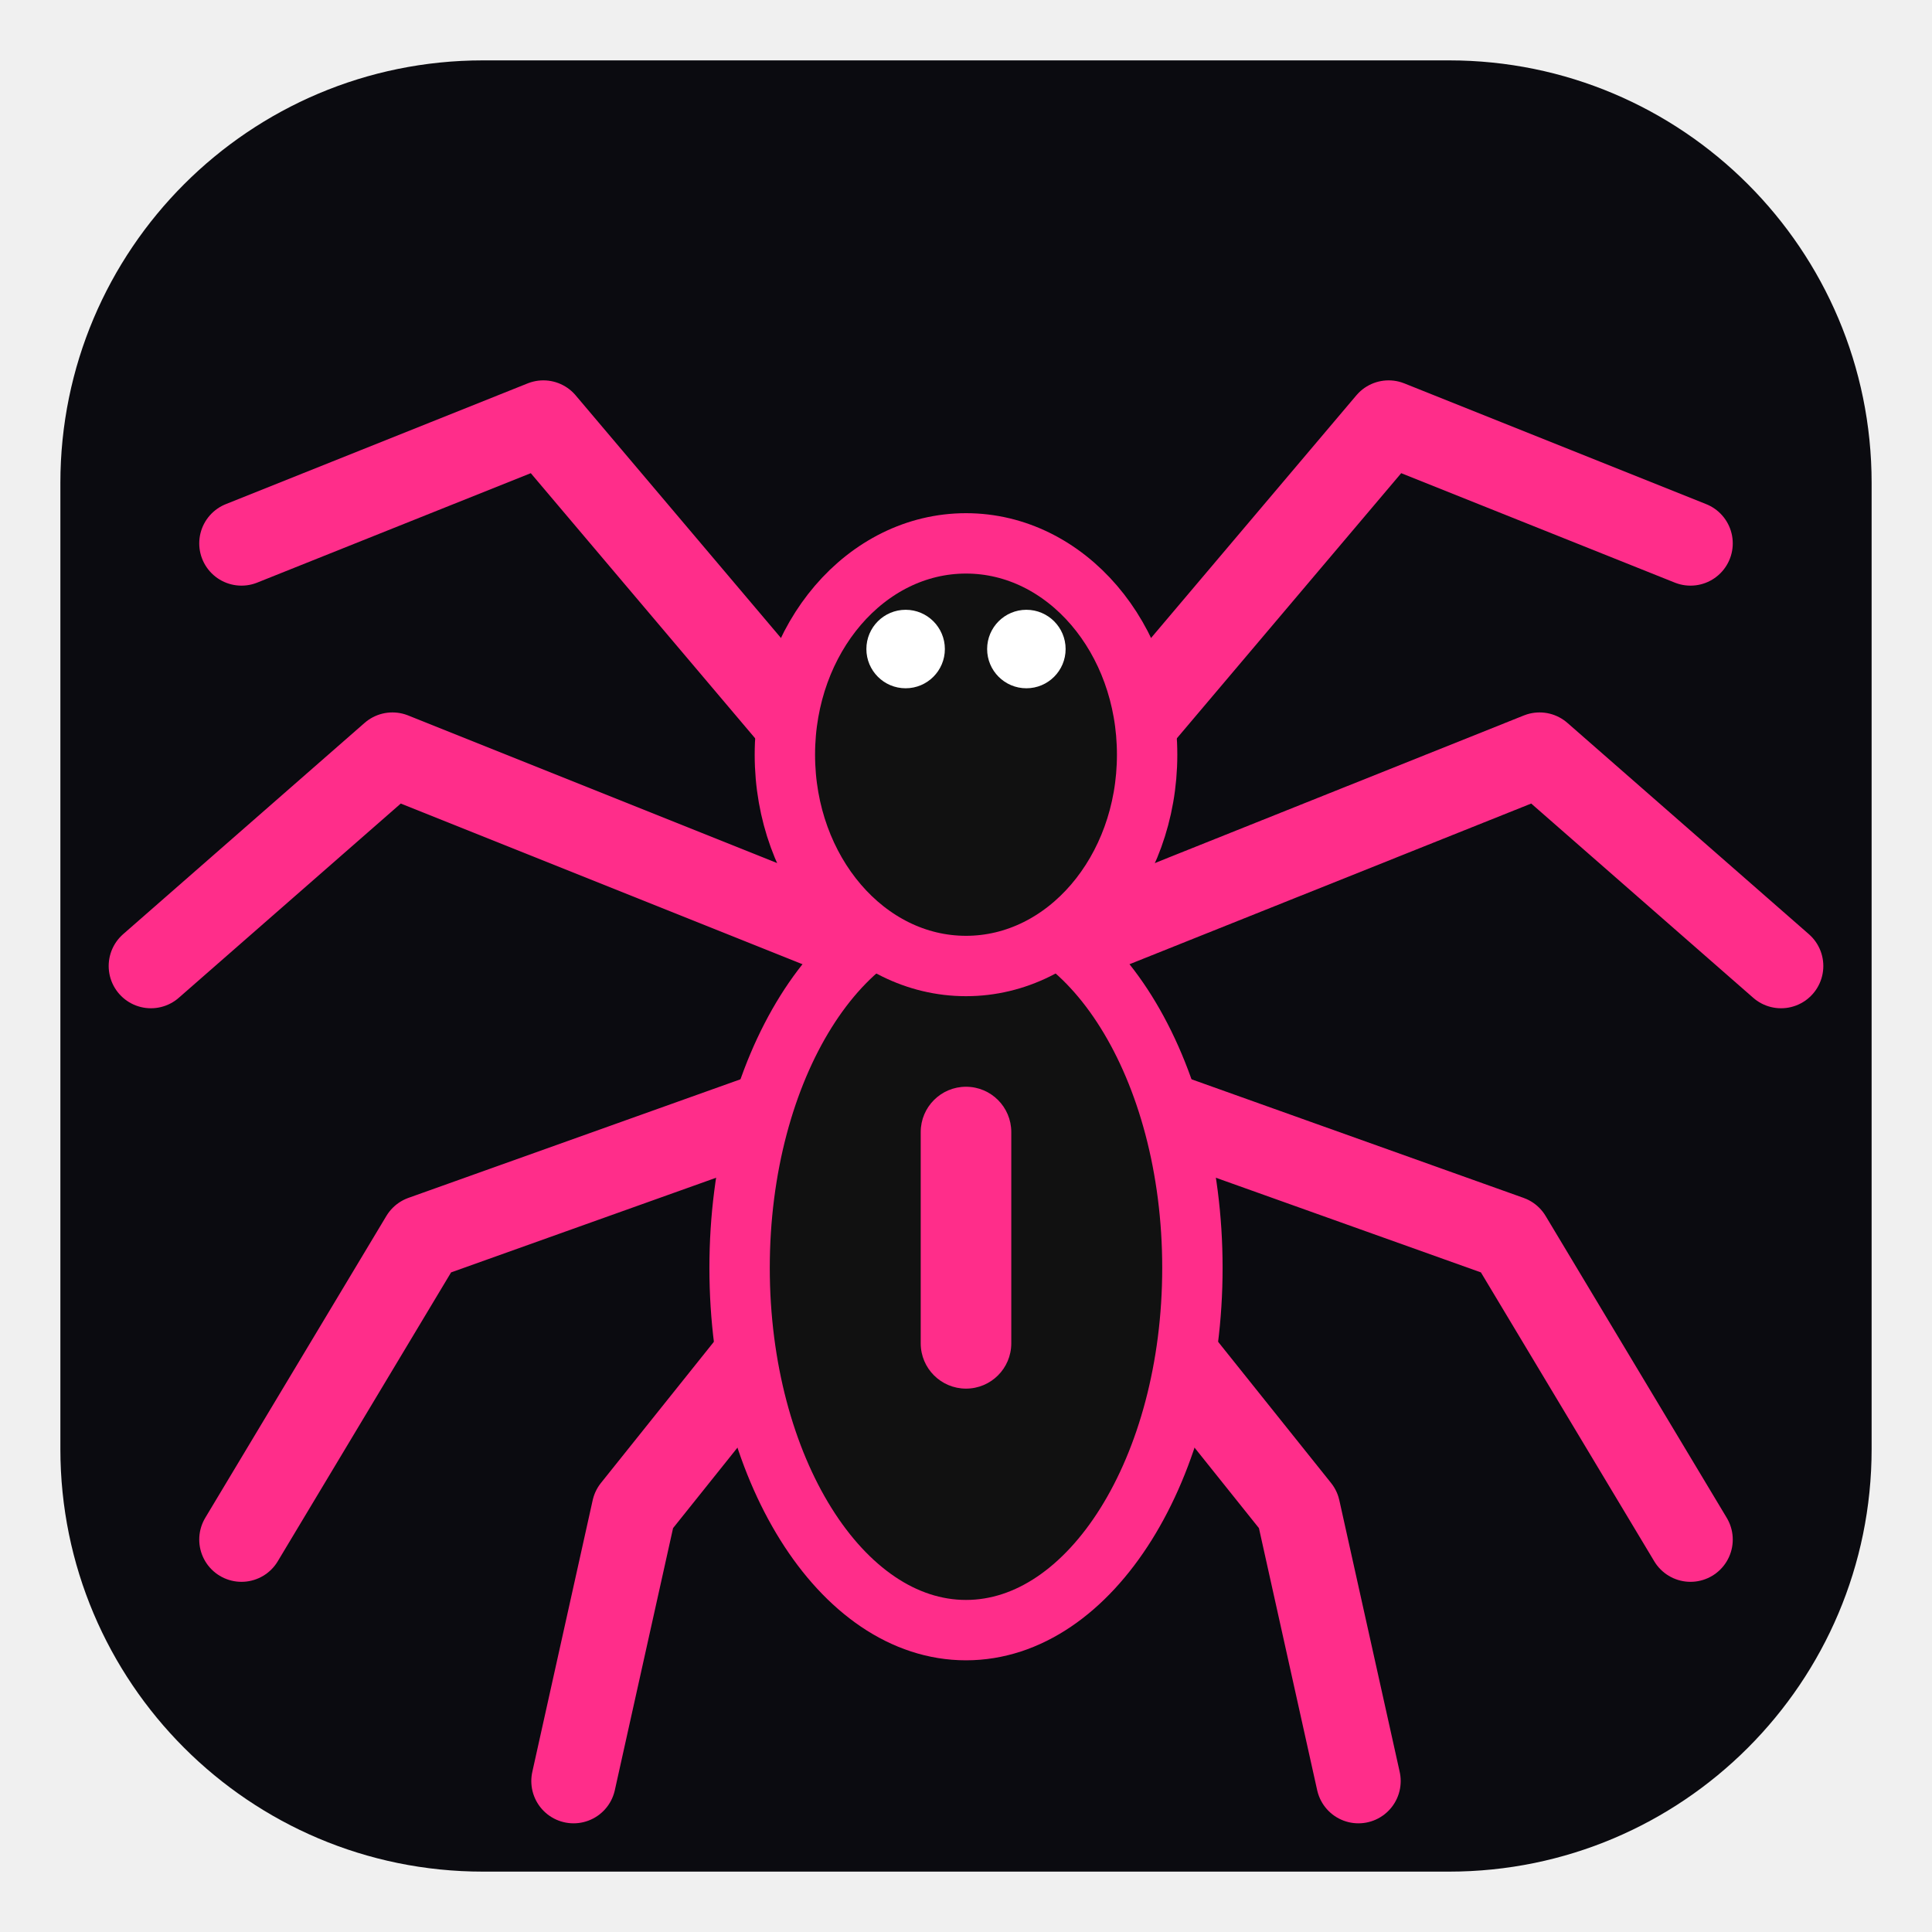
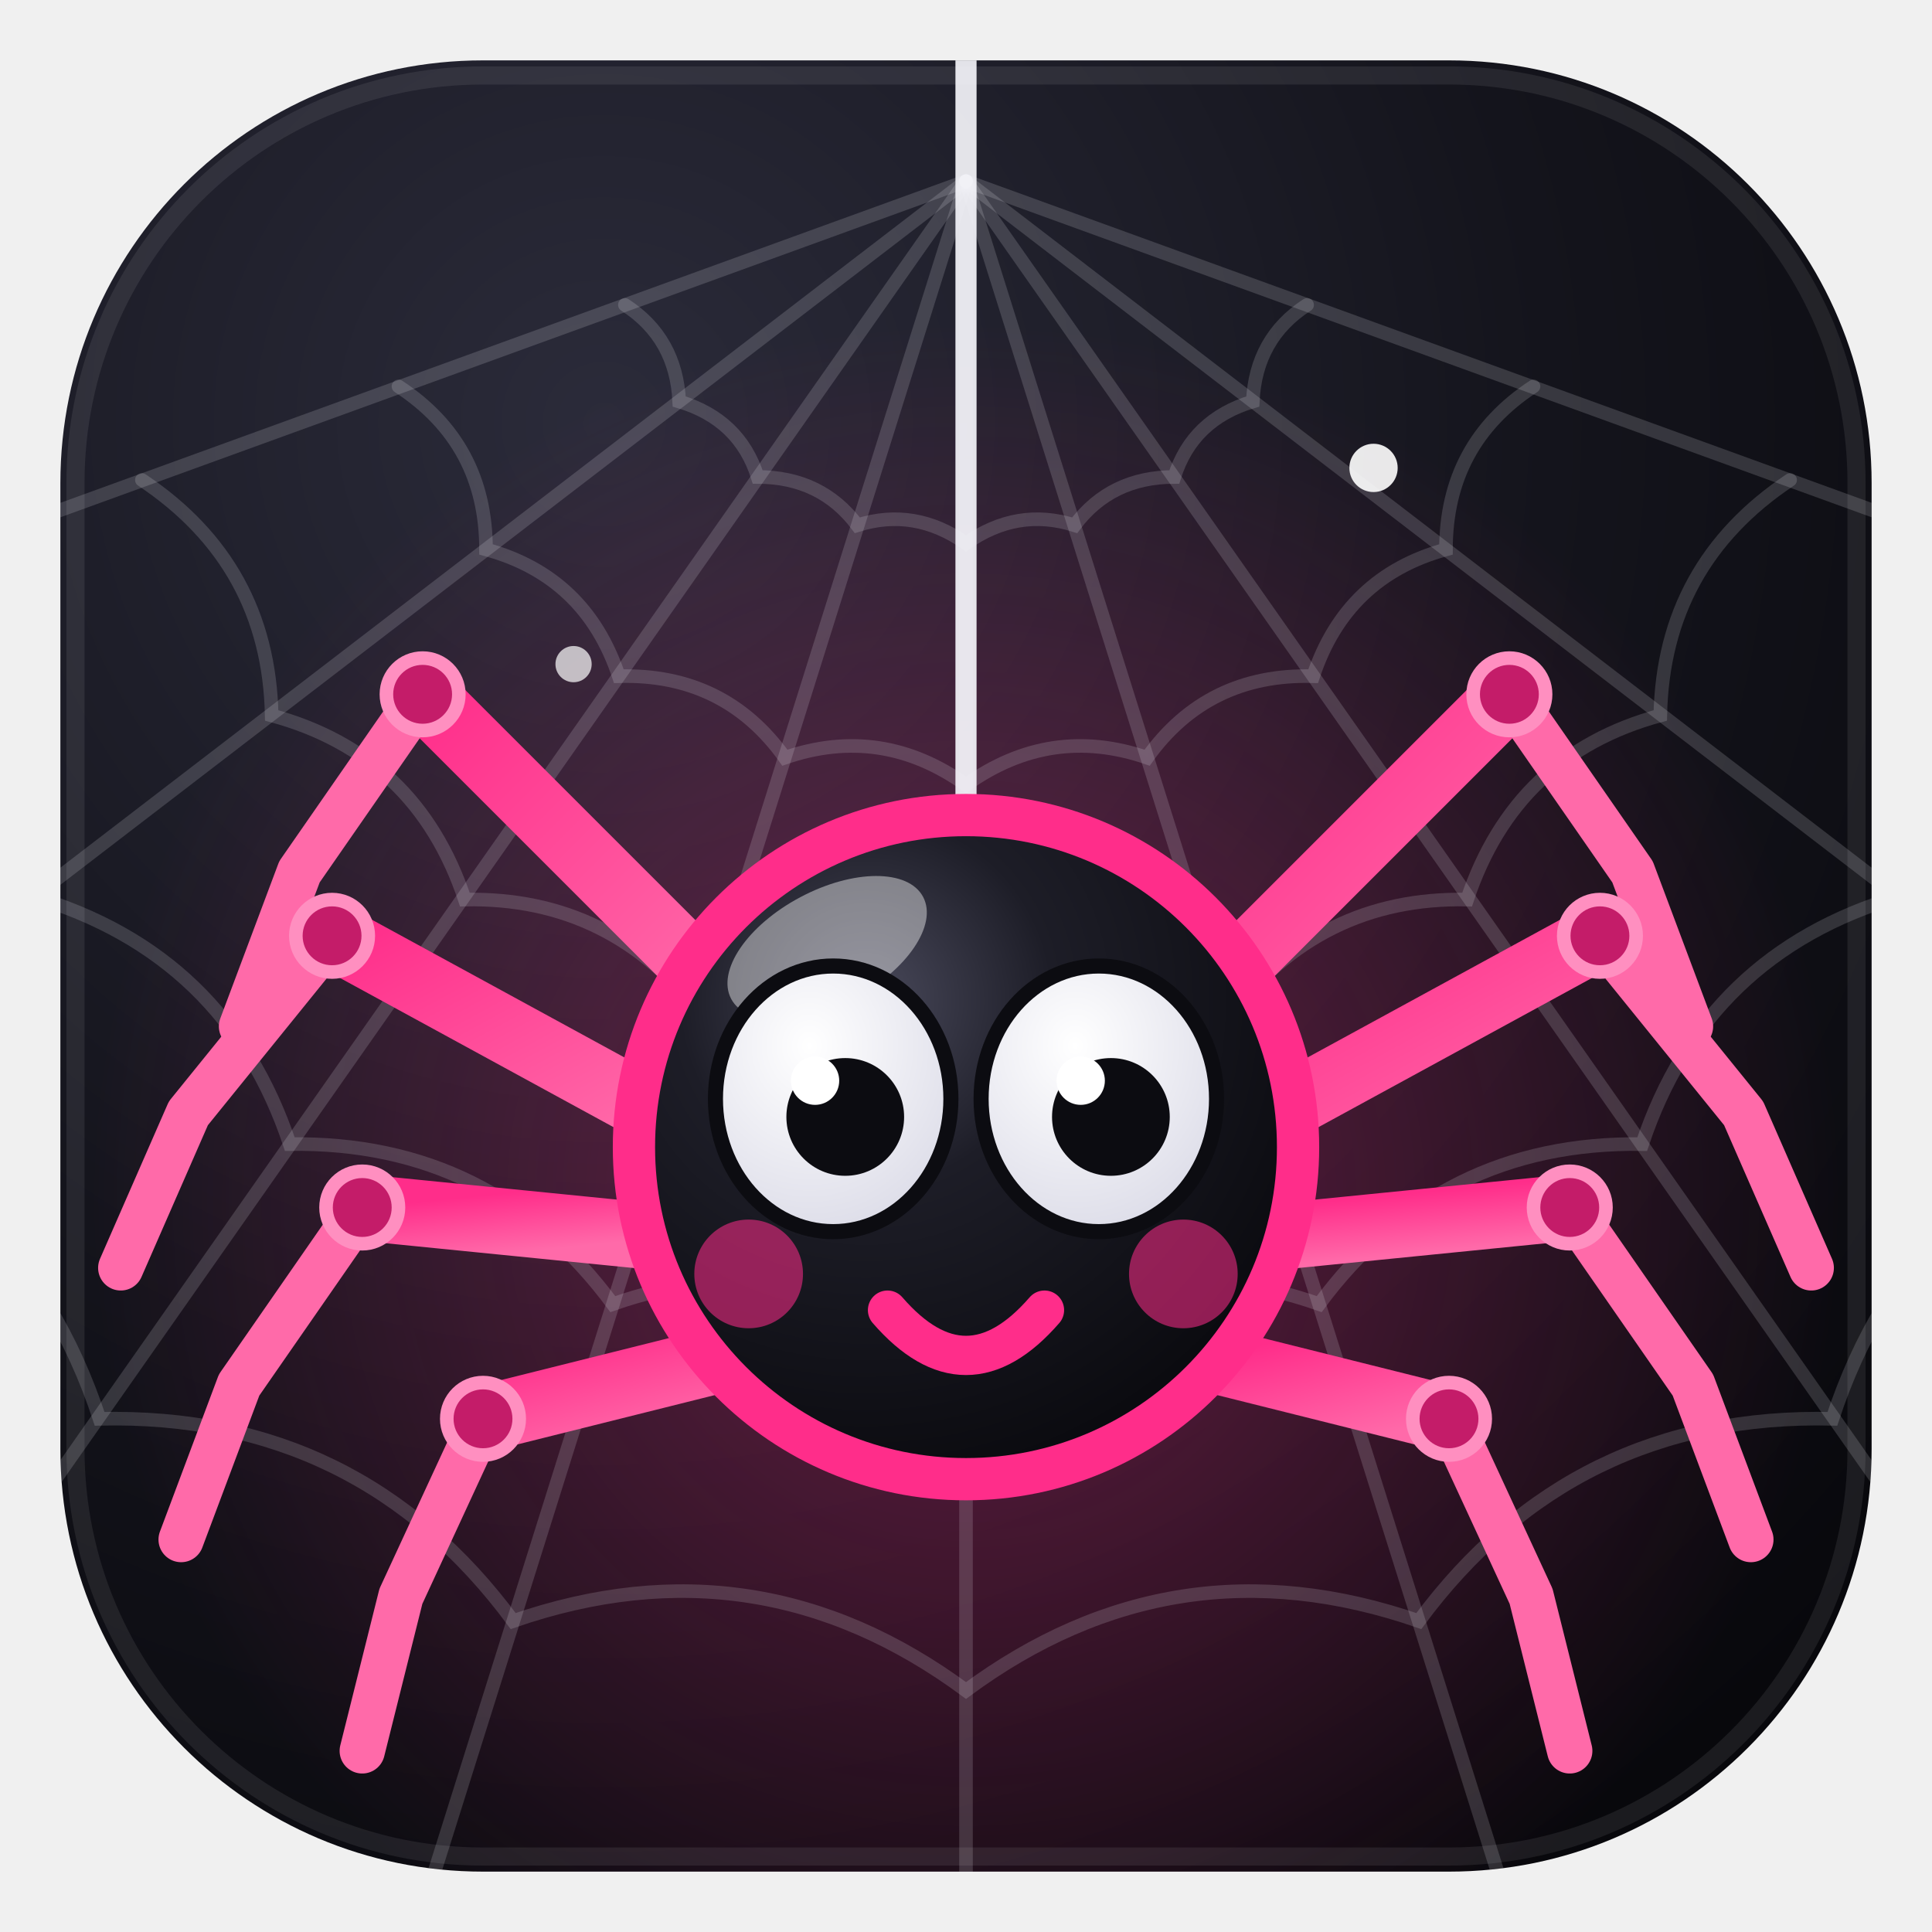
- <svg xmlns="http://www.w3.org/2000/svg" viewBox="0 0 64 64" width="512" height="512">
-   <rect x="2" y="2" width="60" height="60" rx="14" fill="#0b0b10" />
-   <g stroke="#ff2d8a" stroke-width="2.8" fill="none" stroke-linecap="round" stroke-linejoin="round">
-     <path d="M29 27 L18 14 L8 18M28 31 L13 25 L5 32M28 36 L14 41 L8 51M29 40 L21 50 L19 59M35 27 L46 14 L56 18M36 31 L51 25 L59 32M36 36 L50 41 L56 51M35 40 L43 50 L45 59" />
+ <svg xmlns="http://www.w3.org/2000/svg" viewBox="0 0 64 64" width="1024" height="1024">
+   <defs>
+     <radialGradient id="bg" cx="30%" cy="20%" r="95%">
+       <stop offset="0" stop-color="#2b2b3a" />
+       <stop offset=".55" stop-color="#14141c" />
+       <stop offset="1" stop-color="#08080c" />
+     </radialGradient>
+     <radialGradient id="glow" cx="50%" cy="62%" r="45%">
+       <stop offset="0" stop-color="#ff2d8a" stop-opacity=".35" />
+       <stop offset="1" stop-color="#ff2d8a" stop-opacity="0" />
+     </radialGradient>
+     <radialGradient id="body" cx="35%" cy="28%" r="80%">
+       <stop offset="0" stop-color="#4a4a5c" />
+       <stop offset=".35" stop-color="#1d1d27" />
+       <stop offset="1" stop-color="#08080c" />
+     </radialGradient>
+     <radialGradient id="eye" cx="40%" cy="30%" r="75%">
+       <stop offset="0" stop-color="#fff" />
+       <stop offset="1" stop-color="#dcdce8" />
+     </radialGradient>
+     <linearGradient id="leg" x1="0" y1="0" x2="1" y2="1">
+       <stop offset="0" stop-color="#ff2d8a" />
+       <stop offset="1" stop-color="#ff6aa9" />
+     </linearGradient>
+   </defs>
+   <clipPath id="clip">
+     <rect x="2" y="2" width="60" height="60" rx="14" />
+   </clipPath>
+   <rect x="2" y="2" width="60" height="60" rx="14" fill="url(#bg)" />
+   <g clip-path="url(#clip)">
+     <rect x="0" y="0" width="64" height="64" fill="url(#glow)" />
+     <g stroke="rgba(244,244,250,.16)" stroke-width=".45" fill="none" stroke-linecap="round">
+       <line x1="32" y1="6" x2="97.8" y2="29.9" />
+       <line x1="32" y1="6" x2="87.5" y2="48.6" />
+       <line x1="32" y1="6" x2="72.2" y2="63.3" />
+       <line x1="32" y1="6" x2="53.0" y2="72.8" />
+       <line x1="32" y1="6" x2="32.0" y2="76.0" />
+       <line x1="32" y1="6" x2="11.0" y2="72.8" />
+       <line x1="32" y1="6" x2="-8.2" y2="63.3" />
+       <line x1="32" y1="6" x2="-23.5" y2="48.6" />
+       <line x1="32" y1="6" x2="-33.8" y2="29.9" />
+       <path d="M43.3 10.1 Q41.6 11.2 41.5 13.3 Q39.5 13.9 38.9 15.8 Q36.8 15.8 35.6 17.4 Q33.7 16.8 32.0 18.0 Q30.3 16.8 28.4 17.4 Q27.2 15.8 25.1 15.8 Q24.5 13.9 22.5 13.3 Q22.4 11.2 20.7 10.1" />
+       <path d="M50.8 12.8 Q47.9 14.7 47.9 18.2 Q44.6 19.1 43.5 22.4 Q40.0 22.3 38.0 25.1 Q34.8 24.0 32.0 26.0 Q29.2 24.0 26.0 25.1 Q24.0 22.3 20.5 22.4 Q19.4 19.1 16.1 18.2 Q16.1 14.7 13.2 12.8" />
+       <path d="M59.3 15.9 Q55.1 18.7 55.0 23.7 Q50.2 25.0 48.6 29.8 Q43.7 29.7 40.7 33.7 Q36.0 32.1 32.0 35.0 Q28.0 32.1 23.3 33.7 Q20.3 29.7 15.4 29.8 Q13.8 25.0 9.0 23.7 Q8.9 18.7 4.7 15.9" />
+       <path d="M68.6 19.3 Q63.1 23.1 62.9 29.7 Q56.5 31.6 54.4 37.9 Q47.7 37.8 43.7 43.2 Q37.4 41.0 32.0 45.0 Q26.6 41.0 20.3 43.2 Q16.3 37.8 9.6 37.9 Q7.5 31.6 1.1 29.7 Q0.9 23.1 -4.6 19.3" />
+       <path d="M79.0 23.1 Q71.9 27.9 71.7 36.4 Q63.4 38.8 60.7 47.0 Q52.1 46.8 47.0 53.7 Q38.9 50.9 32.0 56.0 Q25.1 50.9 17.0 53.7 Q11.9 46.8 3.3 47.0 Q0.6 38.8 -7.7 36.4 Q-7.9 27.9 -15.0 23.1" />
+     </g>
+     <line x1="32" y1="2" x2="32" y2="27" stroke="rgba(244,244,250,.92)" stroke-width=".7" />
+     <circle cx="45.5" cy="15.5" r=".8" fill="#fff" opacity=".9" />
+     <circle cx="19" cy="22" r=".6" fill="#fff" opacity=".7" />
  </g>
-   <ellipse cx="32" cy="42" rx="7.5" ry="12" fill="#111" stroke="#ff2d8a" stroke-width="2" />
-   <rect x="30.5" y="36" width="3" height="10" rx="1.5" fill="#ff2d8a" />
-   <ellipse cx="32" cy="25" rx="6" ry="7" fill="#111" stroke="#ff2d8a" stroke-width="2" />
-   <circle cx="30" cy="21.5" r="1.3" fill="#fff" />
-   <circle cx="34" cy="21.5" r="1.3" fill="#fff" />
+   <rect x="2.5" y="2.5" width="59" height="59" rx="13.5" fill="none" stroke="rgba(255,255,255,.08)" stroke-width=".6" />
+   <line x1="40.00" y1="33.00" x2="50.00" y2="23.00" stroke="url(#leg)" stroke-width="2.2" stroke-linecap="round" />
+   <polyline points="50.00,23.00 54.08,28.88 56.00,34.00" fill="none" stroke="#ff6aa9" stroke-width="1.5" stroke-linecap="round" stroke-linejoin="round" />
+   <circle cx="50.00" cy="23.00" r="1.20" fill="#c41c69" stroke="#ff8fc0" stroke-width="0.45" />
+   <line x1="42.00" y1="37.00" x2="53.00" y2="31.00" stroke="url(#leg)" stroke-width="2.2" stroke-linecap="round" />
+   <polyline points="53.00,31.00 57.76,36.88 60.00,42.00" fill="none" stroke="#ff6aa9" stroke-width="1.5" stroke-linecap="round" stroke-linejoin="round" />
+   <circle cx="53.00" cy="31.00" r="1.20" fill="#c41c69" stroke="#ff8fc0" stroke-width="0.45" />
+   <line x1="42.00" y1="41.00" x2="52.00" y2="40.00" stroke="url(#leg)" stroke-width="2.2" stroke-linecap="round" />
+   <polyline points="52.00,40.00 56.08,45.88 58.00,51.00" fill="none" stroke="#ff6aa9" stroke-width="1.5" stroke-linecap="round" stroke-linejoin="round" />
+   <circle cx="52.00" cy="40.00" r="1.20" fill="#c41c69" stroke="#ff8fc0" stroke-width="0.45" />
+   <line x1="40.00" y1="45.00" x2="48.00" y2="47.00" stroke="url(#leg)" stroke-width="2.2" stroke-linecap="round" />
+   <polyline points="48.00,47.00 50.72,52.88 52.00,58.00" fill="none" stroke="#ff6aa9" stroke-width="1.5" stroke-linecap="round" stroke-linejoin="round" />
+   <circle cx="48.00" cy="47.00" r="1.20" fill="#c41c69" stroke="#ff8fc0" stroke-width="0.45" />
+   <line x1="24.00" y1="33.00" x2="14.00" y2="23.00" stroke="url(#leg)" stroke-width="2.2" stroke-linecap="round" />
+   <polyline points="14.00,23.00 9.92,28.88 8.00,34.00" fill="none" stroke="#ff6aa9" stroke-width="1.5" stroke-linecap="round" stroke-linejoin="round" />
+   <circle cx="14.00" cy="23.00" r="1.20" fill="#c41c69" stroke="#ff8fc0" stroke-width="0.45" />
+   <line x1="22.00" y1="37.00" x2="11.00" y2="31.00" stroke="url(#leg)" stroke-width="2.2" stroke-linecap="round" />
+   <polyline points="11.00,31.00 6.24,36.88 4.00,42.00" fill="none" stroke="#ff6aa9" stroke-width="1.5" stroke-linecap="round" stroke-linejoin="round" />
+   <circle cx="11.00" cy="31.00" r="1.20" fill="#c41c69" stroke="#ff8fc0" stroke-width="0.45" />
+   <line x1="22.00" y1="41.00" x2="12.00" y2="40.00" stroke="url(#leg)" stroke-width="2.2" stroke-linecap="round" />
+   <polyline points="12.00,40.00 7.92,45.88 6.00,51.00" fill="none" stroke="#ff6aa9" stroke-width="1.5" stroke-linecap="round" stroke-linejoin="round" />
+   <circle cx="12.00" cy="40.00" r="1.20" fill="#c41c69" stroke="#ff8fc0" stroke-width="0.45" />
+   <line x1="24.00" y1="45.00" x2="16.00" y2="47.00" stroke="url(#leg)" stroke-width="2.2" stroke-linecap="round" />
+   <polyline points="16.00,47.00 13.28,52.88 12.00,58.00" fill="none" stroke="#ff6aa9" stroke-width="1.5" stroke-linecap="round" stroke-linejoin="round" />
+   <circle cx="16.00" cy="47.00" r="1.20" fill="#c41c69" stroke="#ff8fc0" stroke-width="0.45" />
+   <circle cx="32" cy="38" r="11.00" fill="url(#body)" stroke="#ff2d8a" stroke-width="1.40" />
+   <ellipse cx="27.40" cy="31.40" rx="3.60" ry="1.90" fill="rgba(255,255,255,.42)" transform="rotate(-28 27.40 31.40)" />
+   <circle cx="24.80" cy="42.20" r="1.80" fill="rgba(255,45,138,.55)" />
+   <circle cx="39.20" cy="42.20" r="1.80" fill="rgba(255,45,138,.55)" />
+   <ellipse cx="27.60" cy="36.40" rx="3.90" ry="4.40" fill="url(#eye)" stroke="#0c0c11" stroke-width="0.50" />
+   <ellipse cx="36.40" cy="36.40" rx="3.90" ry="4.40" fill="url(#eye)" stroke="#0c0c11" stroke-width="0.50" />
+   <circle cx="28.00" cy="37.00" r="1.95" fill="#0c0c11" />
+   <circle cx="36.80" cy="37.00" r="1.95" fill="#0c0c11" />
+   <circle cx="27.00" cy="35.80" r="0.80" fill="#fff" />
+   <circle cx="35.80" cy="35.80" r="0.80" fill="#fff" />
+   <path d="M29.40 43.40 Q32.00 46.40 34.60 43.40" fill="none" stroke="#ff2d8a" stroke-width="1.30" stroke-linecap="round" />
</svg>
